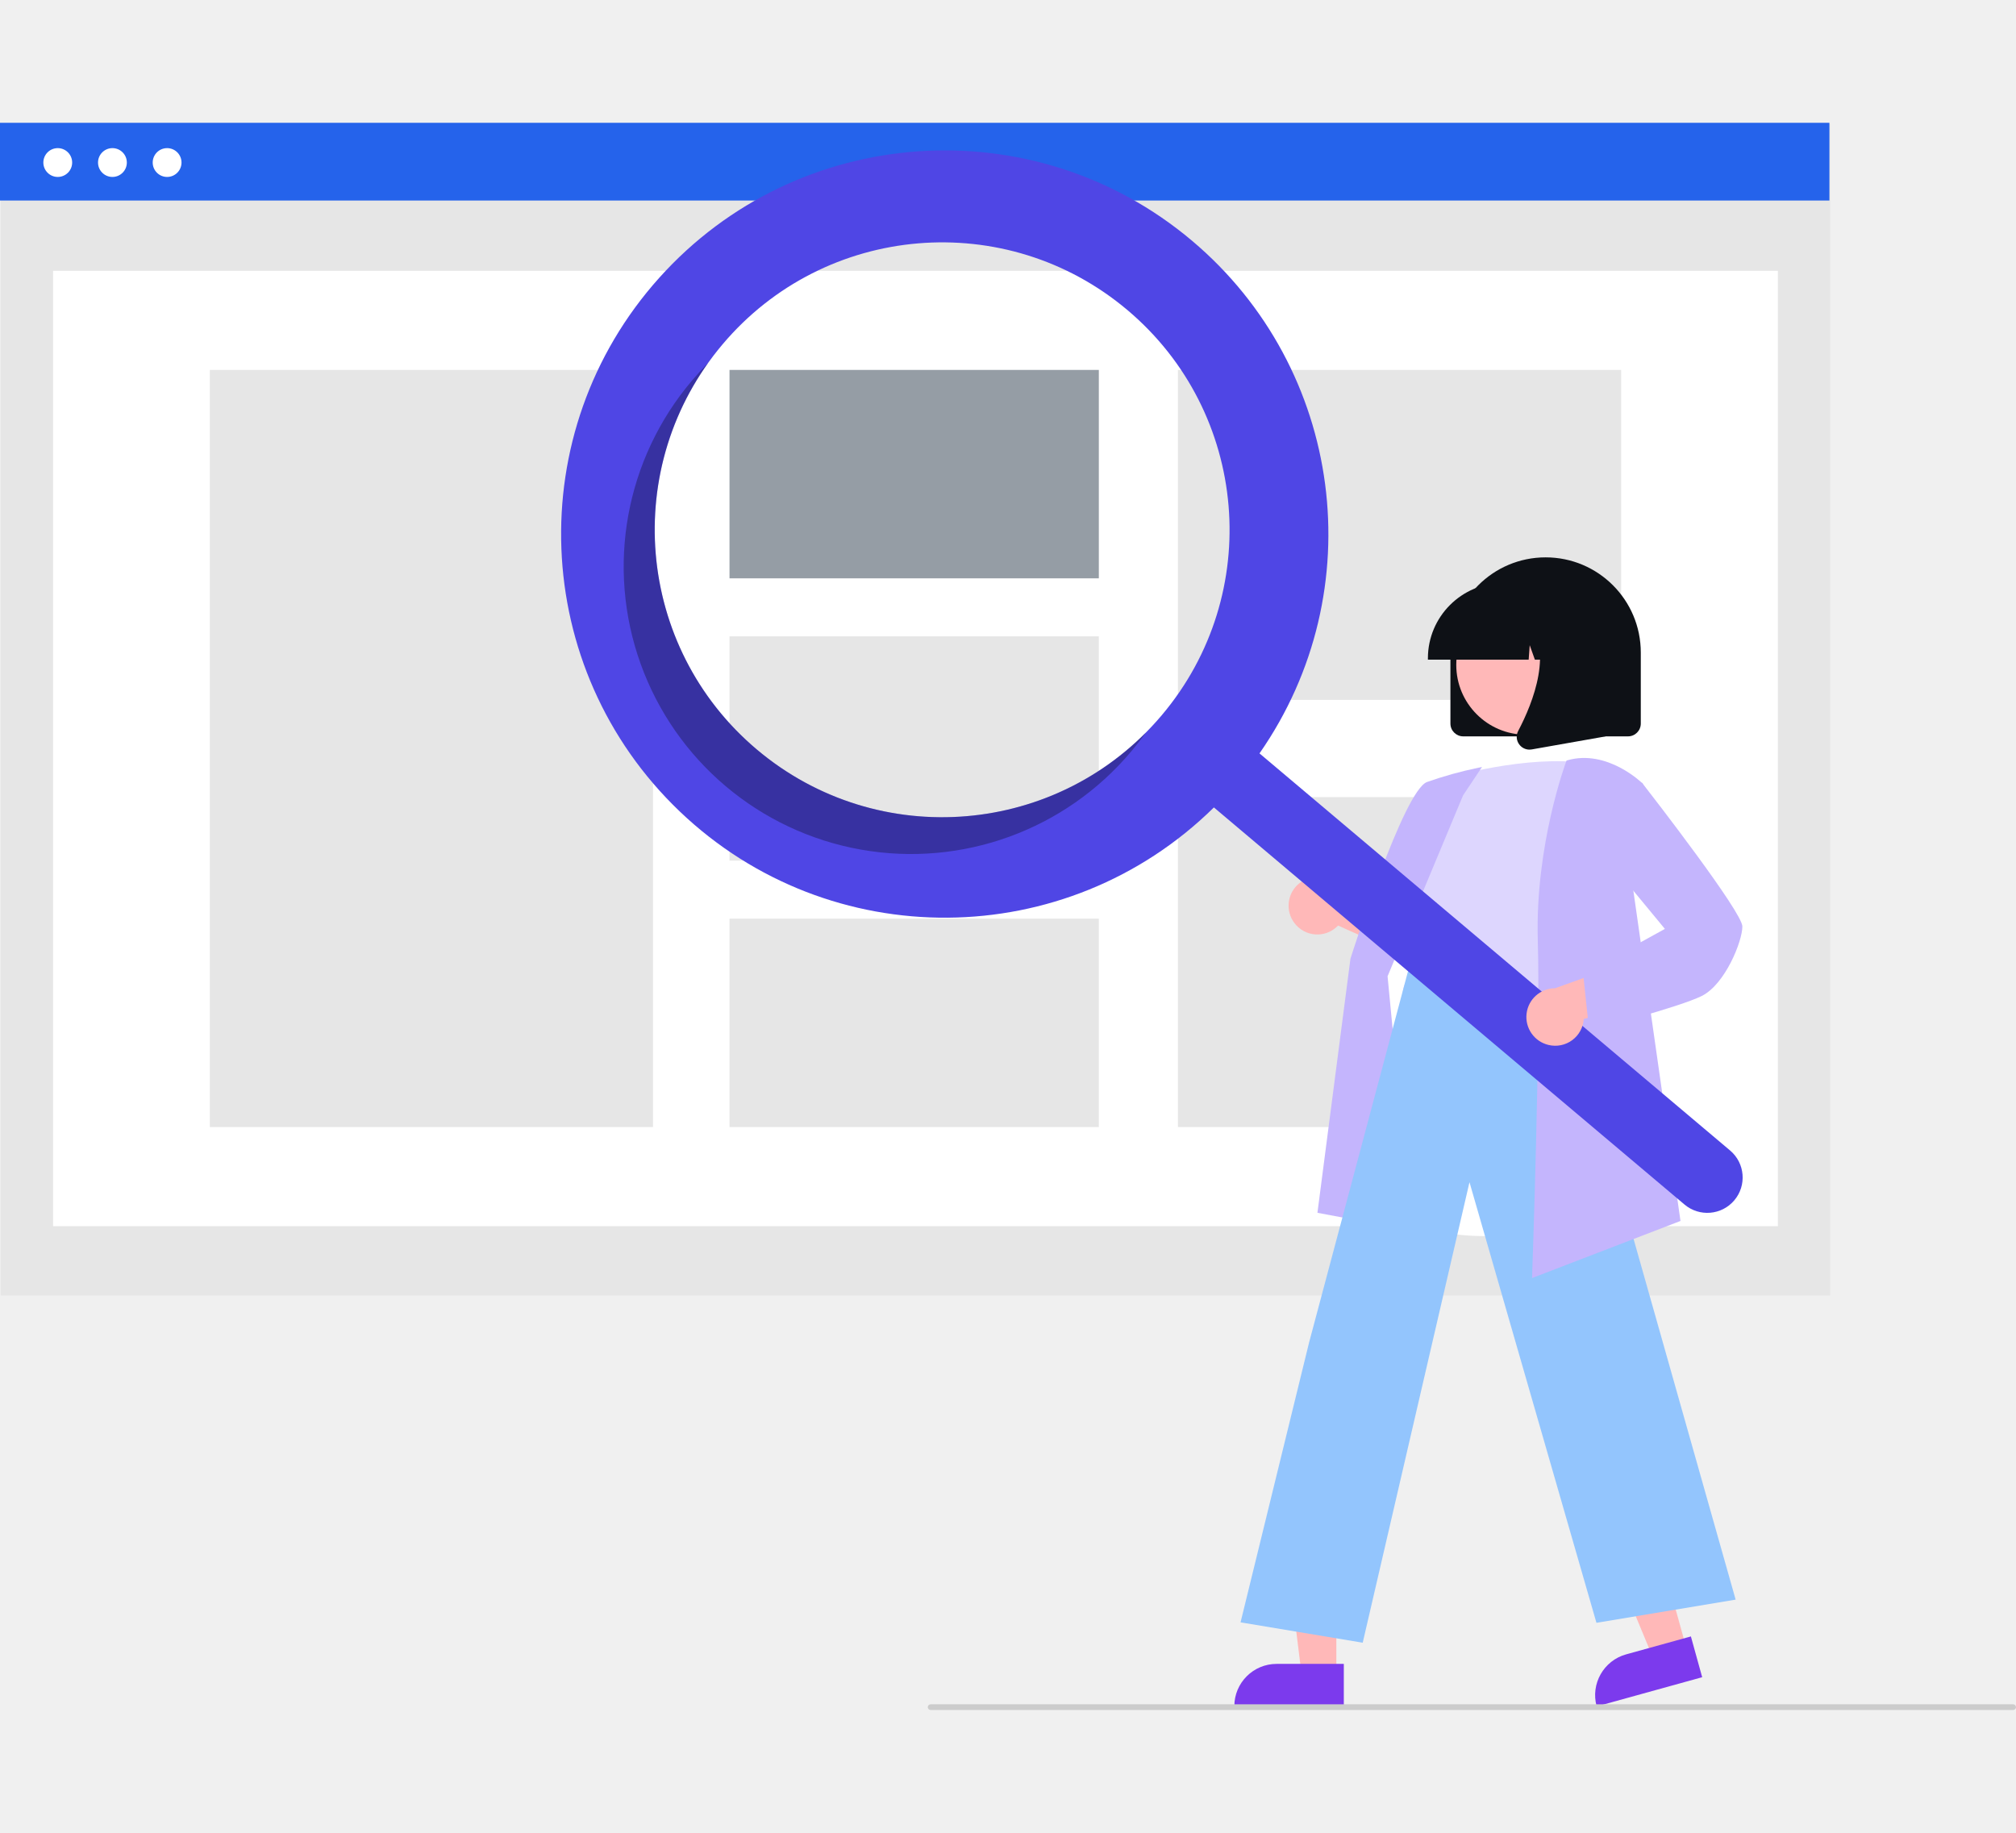
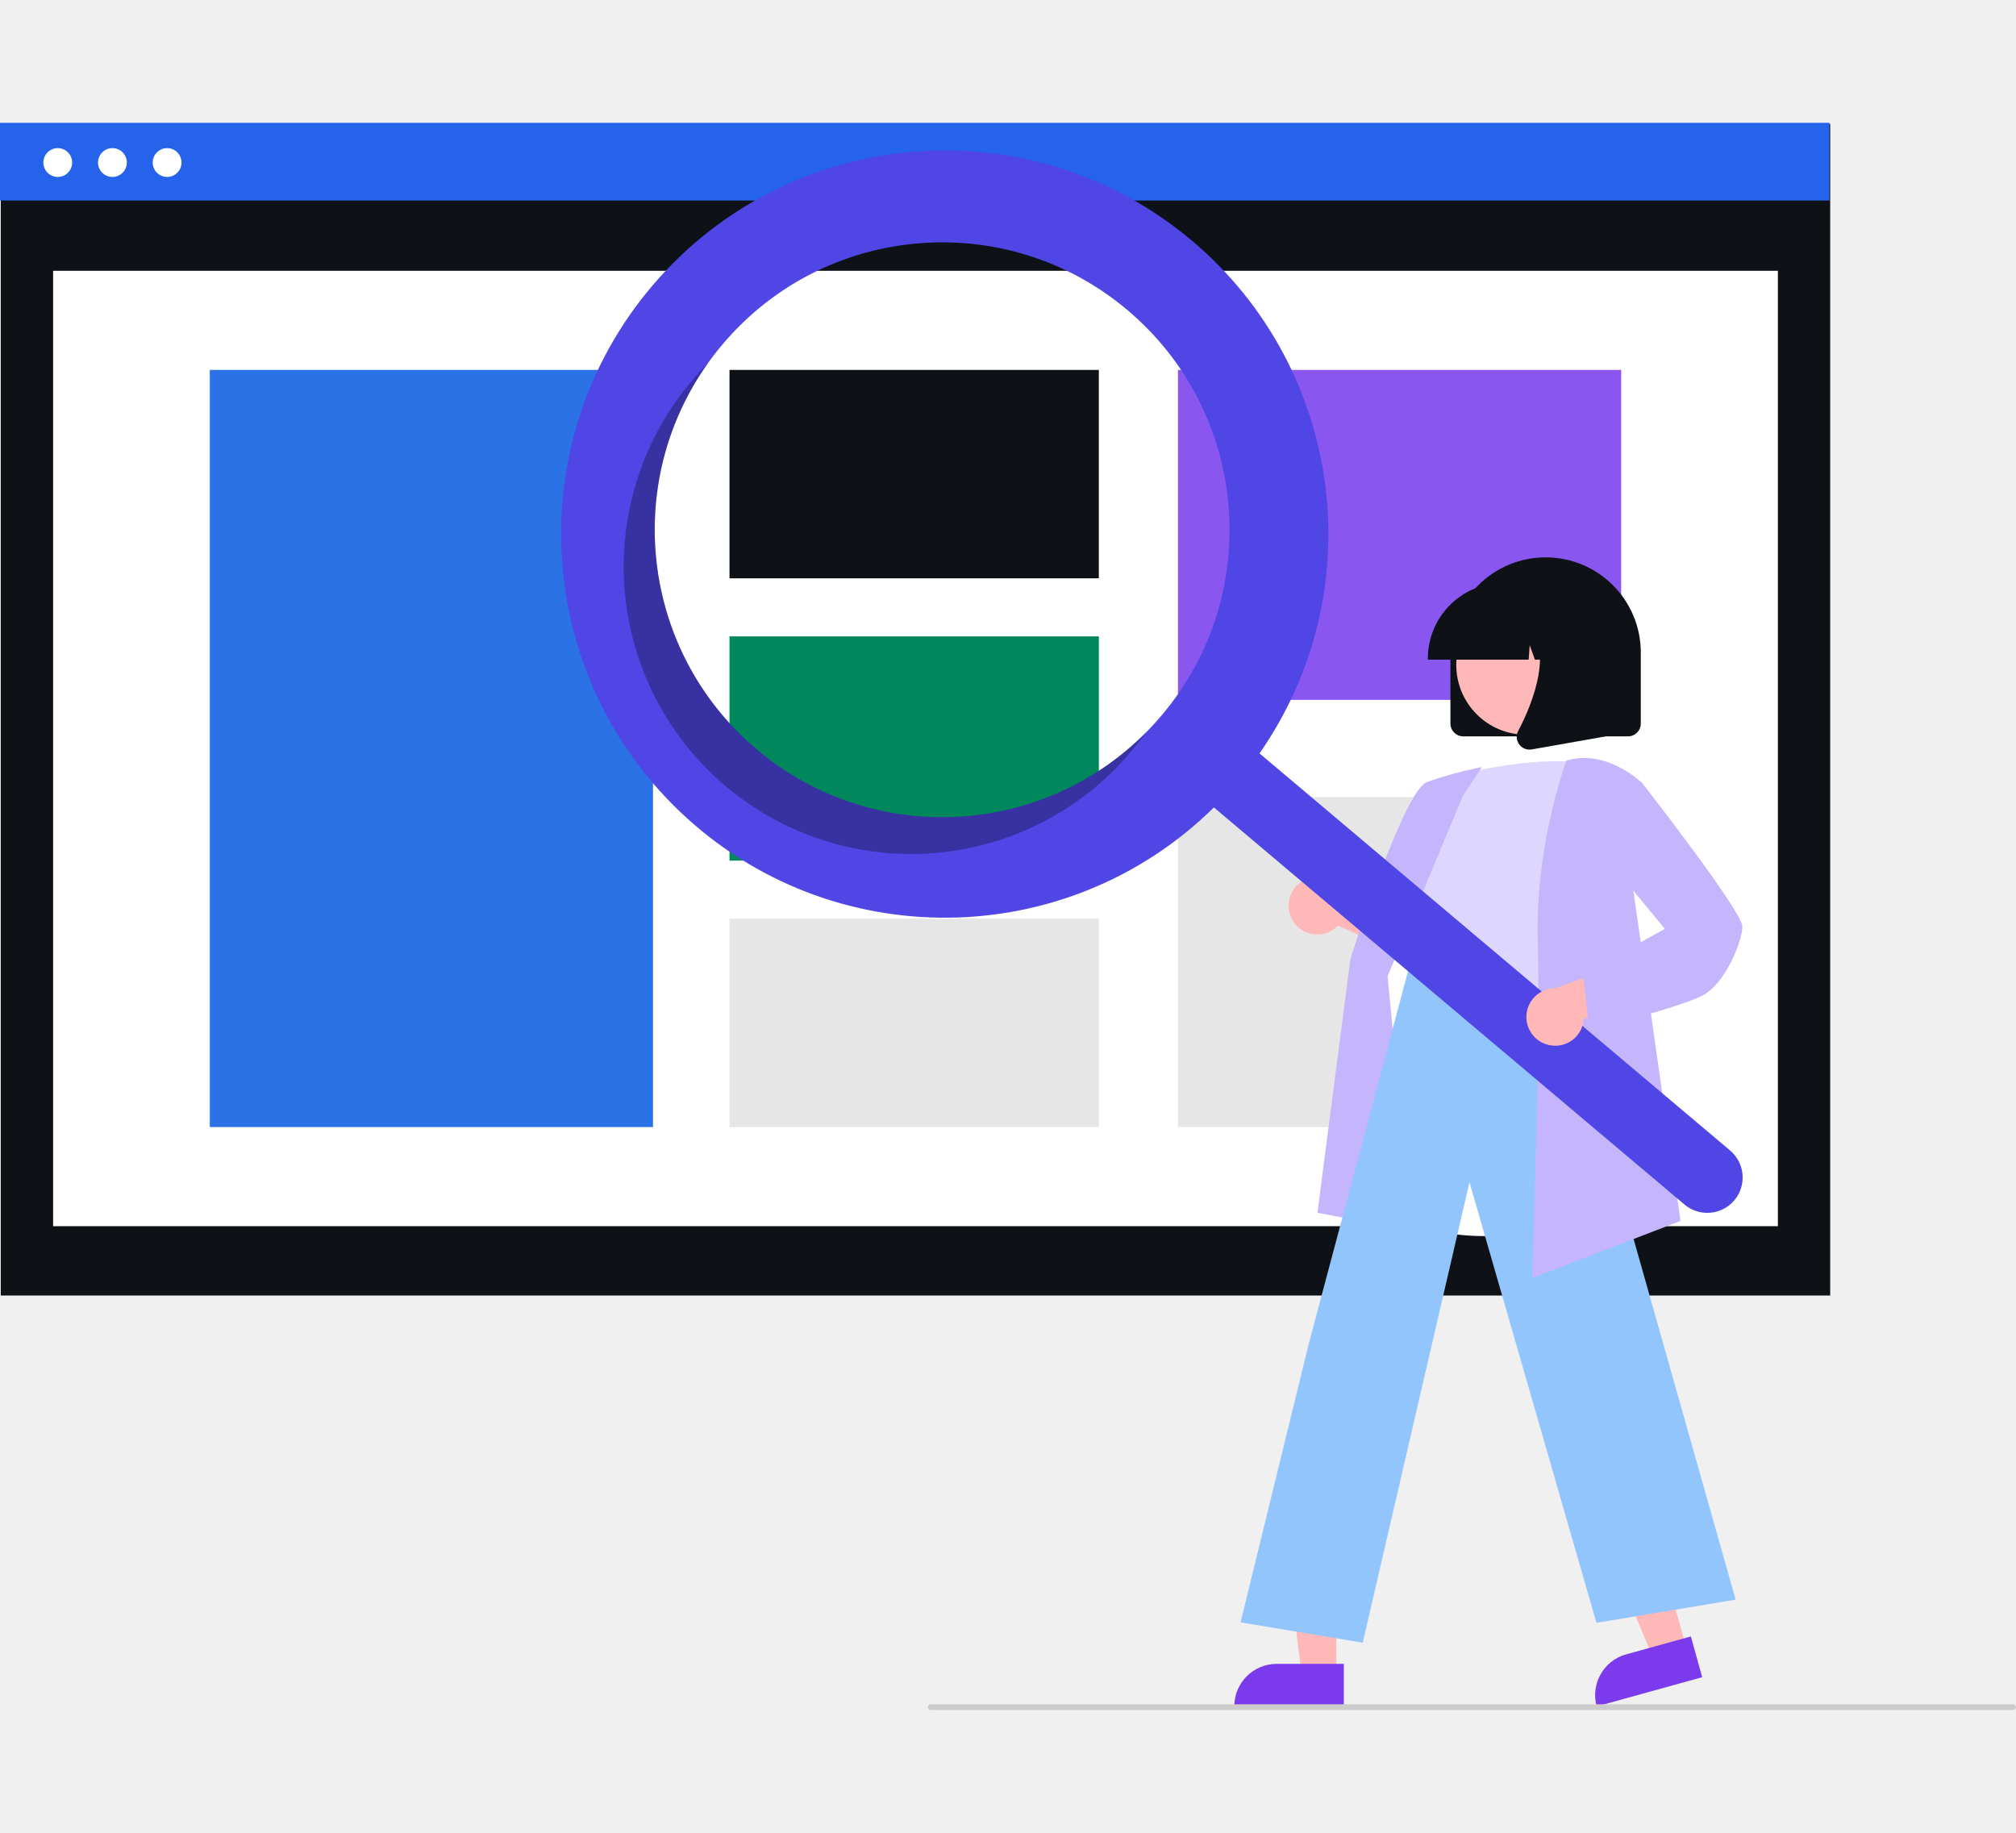
<svg xmlns="http://www.w3.org/2000/svg" width="550" height="500" aria-labelledby="website-stats" data-name="Layer 1" viewBox="0 0 709.533 558.594">
-   <rect width="643.862" height="412.358" x=".275" y=".365" fill="#e6e6e6" />
+   <rect width="643.862" height="412.358" x=".275" y=".365" fill="#0E1116" />
  <rect width="607.039" height="336.243" x="18.686" y="52.085" fill="#fff" />
  <rect width="643.862" height="27.354" fill="#2563EB" />
  <circle cx="20.327" cy="13.985" r="5.07" fill="#fff" />
  <circle cx="39.571" cy="13.985" r="5.07" fill="#fff" />
  <circle cx="58.814" cy="13.985" r="5.07" fill="#fff" />
-   <rect width="155.981" height="266.467" x="73.844" y="86.973" fill="#e6e6e6" />
-   <rect width="129.984" height="73.348" x="256.75" y="86.973" fill="#959da5" />
-   <rect width="129.984" height="78.919" x="256.75" y="180.747" fill="#e6e6e6" />
+   <rect width="155.981" height="266.467" x="73.844" y="86.973" fill="#2b72e6" />
+   <rect width="129.984" height="73.348" x="256.75" y="86.973" fill="#0E1116" />
+   <rect width="129.984" height="78.919" x="256.75" y="180.747" fill="#00875b" />
  <rect width="129.984" height="73.348" x="256.75" y="280.092" fill="#e6e6e6" />
-   <rect width="155.981" height="116.125" x="414.587" y="86.973" fill="#e6e6e6" />
+   <rect width="155.981" height="116.125" x="414.587" y="86.973" fill="#8956ef" />
  <rect width="155.981" height="116.125" x="414.587" y="237.315" fill="#e6e6e6" />
  <path id="intro-scale" fill="#0E1116" d="M755.712,382.143v-25a33.5,33.5,0,1,1,67,0v25a4.505,4.505,0,0,1-4.5,4.5h-58A4.505,4.505,0,0,1,755.712,382.143Z" transform="translate(-245.2337 -170.7031)">
    <animate attributeName="rx" dur="10s" repeatCount="indefinite" values="0;10;0" />
  </path>
  <polygon fill="#ffb8b8" points="593.514 536.786 581.698 540.056 563.462 496.038 580.901 491.212 593.514 536.786" />
  <path fill="#7c3aed" d="M819.385,708.282h23.644a0,0,0,0,1,0,0v14.887a0,0,0,0,1,0,0H804.498a0,0,0,0,1,0,0v0A14.887,14.887,0,0,1,819.385,708.282Z" transform="translate(-406.293 74.94457) rotate(-15.46951)" />
  <polygon fill="#ffb8b8" points="470.328 545.875 458.068 545.875 452.235 498.587 470.33 498.587 470.328 545.875" />
  <path fill="#7c3aed" d="M449.311,542.372h23.644a0,0,0,0,1,0,0v14.887a0,0,0,0,1,0,0H434.424a0,0,0,0,1,0,0v0A14.887,14.887,0,0,1,449.311,542.372Z" />
  <path fill="#ffb8b8" d="M700.778,452.301a10.056,10.056,0,0,0,15.392.917l32.59,14.658L745.796,449.545l-30.494-11.109a10.11,10.11,0,0,0-14.524,13.865Z" transform="translate(-245.2337 -170.7031)" />
  <path fill="#fff" d="M768.492,562.539c-10.239,0-20.839-1.525-29.749-6.062a38.416,38.416,0,0,1-19.709-23.565c-4.642-14.699,1.211-29.14,6.871-43.105,3.508-8.654,6.821-16.827,7.68-24.884l.3-2.86c1.339-12.848,2.495-23.943,8.897-28.105,3.318-2.157,7.78-2.28,13.641-.377l55.045,17.881-2.024,104.49-.334.112C808.823,556.161,789.418,562.539,768.492,562.539Z" transform="translate(-245.2337 -170.7031)" />
  <path fill="#ddd6fe" d="M755.462,401.051s27-8,48-5c0,0-12,66-8,88s-69.5,8.5-54.5-12.5l5-25s-10-10-1-22Z" transform="translate(-245.2337 -170.7031)" />
  <path fill="#c4b5fd" d="M742.182,560.558l-33.276-6.239,11.618-89.407c.781-2.496,18.778-59.143,26.952-62.208a139.517,139.517,0,0,1,18.166-5.047l1.184-.237-6.672,10.009-26.564,63.654Z" transform="translate(-245.2337 -170.7031)">
    <animate attributeName="rx" dur="10s" repeatCount="indefinite" values="0;10;0" />
  </path>
  <path fill="#93c5fd" d="M724.843,705.622l-42.995-7.166,24.128-98.524,35.903-134.737.354,2.393c.028.178,3.382,17.78,53.151,9.97l.438-.068.121.426,60.152,212.538-48.99,8.165L762.422,543.551Z" transform="translate(-245.2337 -170.7031)" />
  <path fill="#c4b5fd" d="M784.436,577.29l.027-.756c.03-.84,2.988-84.373,2-117.967-.991-33.709,9.922-62.901,10.032-63.192l.089-.234.241-.069c14.12-4.034,26.369,8.005,26.491,8.127l.172.172-4.021,33.176,17.216,120.642Z" transform="translate(-245.2337 -170.7031)" />
  <circle cx="537.095" cy="190.797" r="24.561" fill="#ffb8b8" />
  <path fill="#0E1116" d="M747.787,359.143a26.53,26.53,0,0,1,26.5-26.5h5a26.53,26.53,0,0,1,26.5,26.5v.5H795.22l-3.604-10.092-.721,10.092h-5.461l-1.818-5.092-.364,5.092H747.787Z" transform="translate(-245.2337 -170.7031)" />
  <path fill="#0E1116" d="M779.911,389.454a4.433,4.433,0,0,1-.352-4.707c5.299-10.078,12.717-28.7,2.87-40.185l-.708-.825h28.587V386.658l-25.969,4.582a4.596,4.596,0,0,1-.796.07A4.482,4.482,0,0,1,779.911,389.454Z" transform="translate(-245.2337 -170.7031)" />
  <path fill="rgb(79 70 229)" d="M664.814,212.249a135.02,135.02,0,1,0,7.655,199.403L838.087,551.4a12.442,12.442,0,0,0,16.066-19.003l-.018-.015L688.516,392.634A135.027,135.027,0,0,0,664.814,212.249ZM654.137,379.177a101.158,101.158,0,1,1-12.077-142.548l0,0A101.158,101.158,0,0,1,654.137,379.177Z" transform="translate(-245.2337 -170.7031)" />
  <path d="M511.589,391.254a101.163,101.163,0,0,1-17.166-135.989q-2.901,2.922-5.609,6.12A101.158,101.158,0,1,0,643.438,391.856q2.702-3.202,5.089-6.559A101.163,101.163,0,0,1,511.589,391.254Z" opacity=".3" transform="translate(-245.2337 -170.7031)" style="isolation:isolate" />
  <path fill="#ffb8b8" d="M790.214,495.239a10.056,10.056,0,0,0,12.424-9.133l34.433-9.557L823.074,464.346l-30.552,10.947A10.11,10.11,0,0,0,790.214,495.239Z" transform="translate(-245.2337 -170.7031)" />
  <path fill="#c4b5fd" d="M804.526,490.18,802.43,470.274l28.762-15.869-18.752-22.7L815.5,406.205l7.62-3.266.237.305c3.593,4.62,35.105,45.281,35.105,50.307,0,5.163-6.029,20.323-14.276,24.447-7.956,3.978-37.831,11.709-39.099,12.037Z" transform="translate(-245.2337 -170.7031)" />
  <path fill="#ccc" d="M953.766,729.297h-381a1,1,0,1,1,0-2h381a1,1,0,0,1,0,2Z" transform="translate(-245.2337 -170.7031)" />
</svg>
